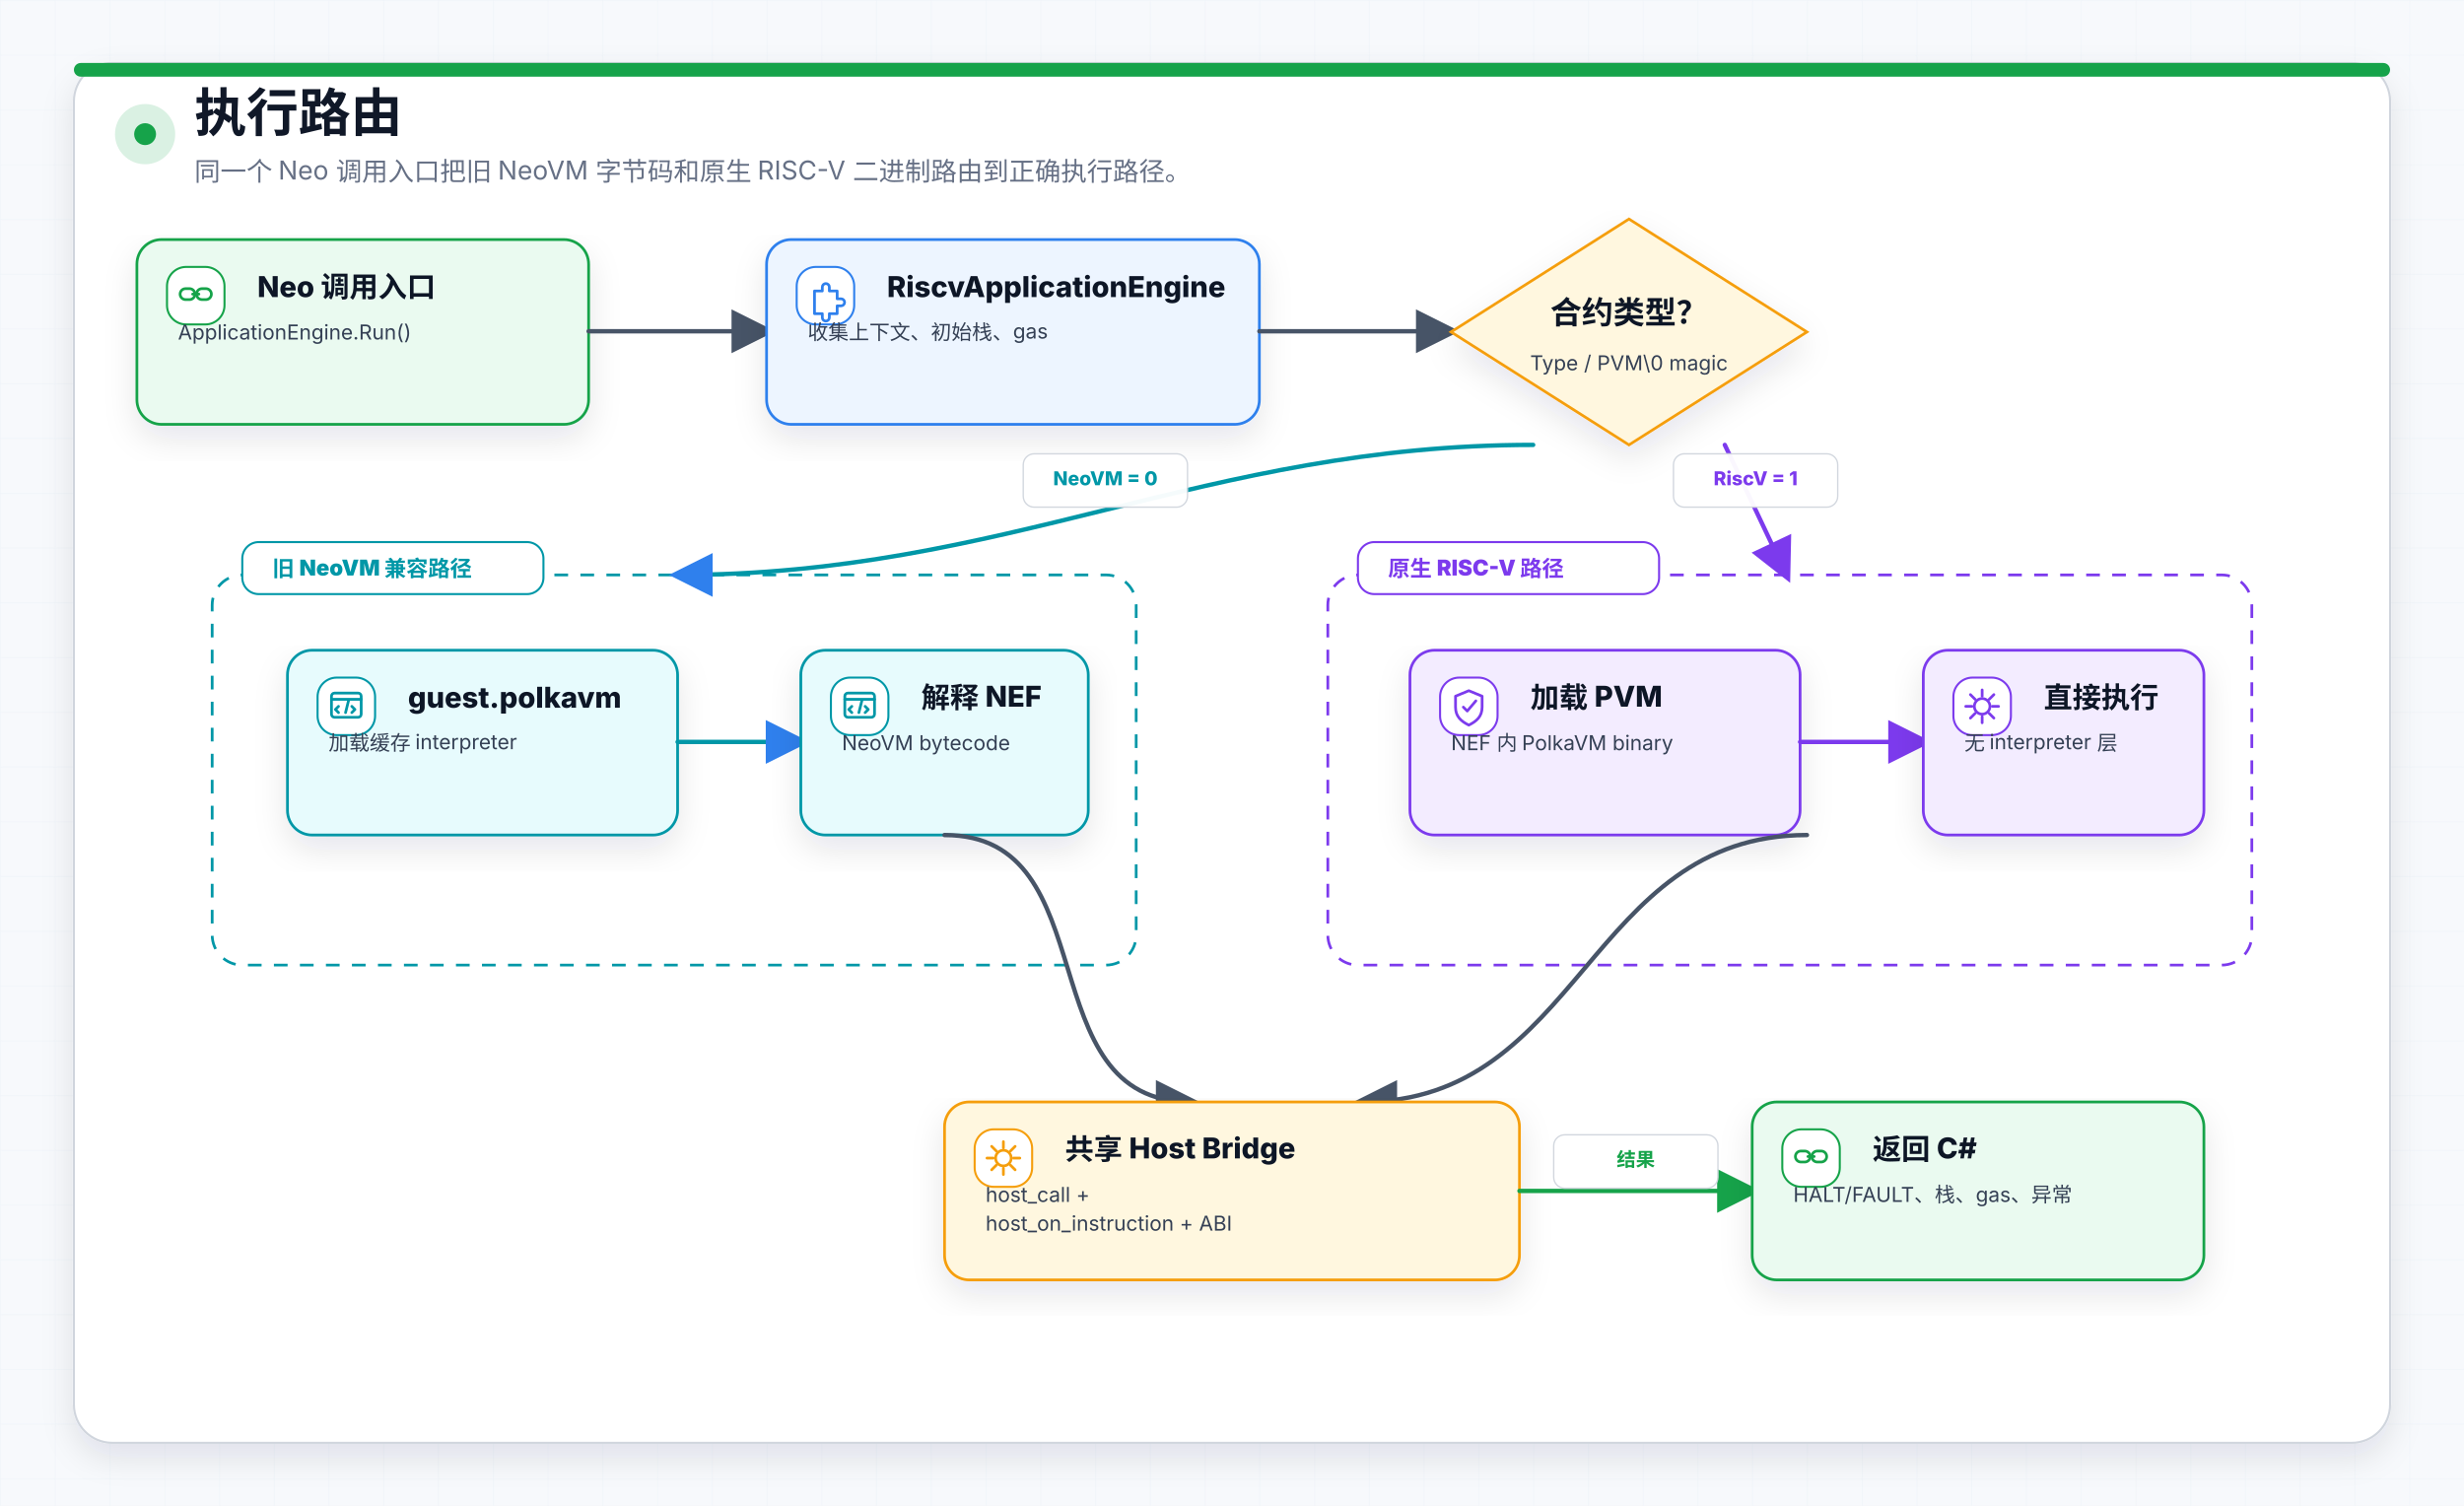
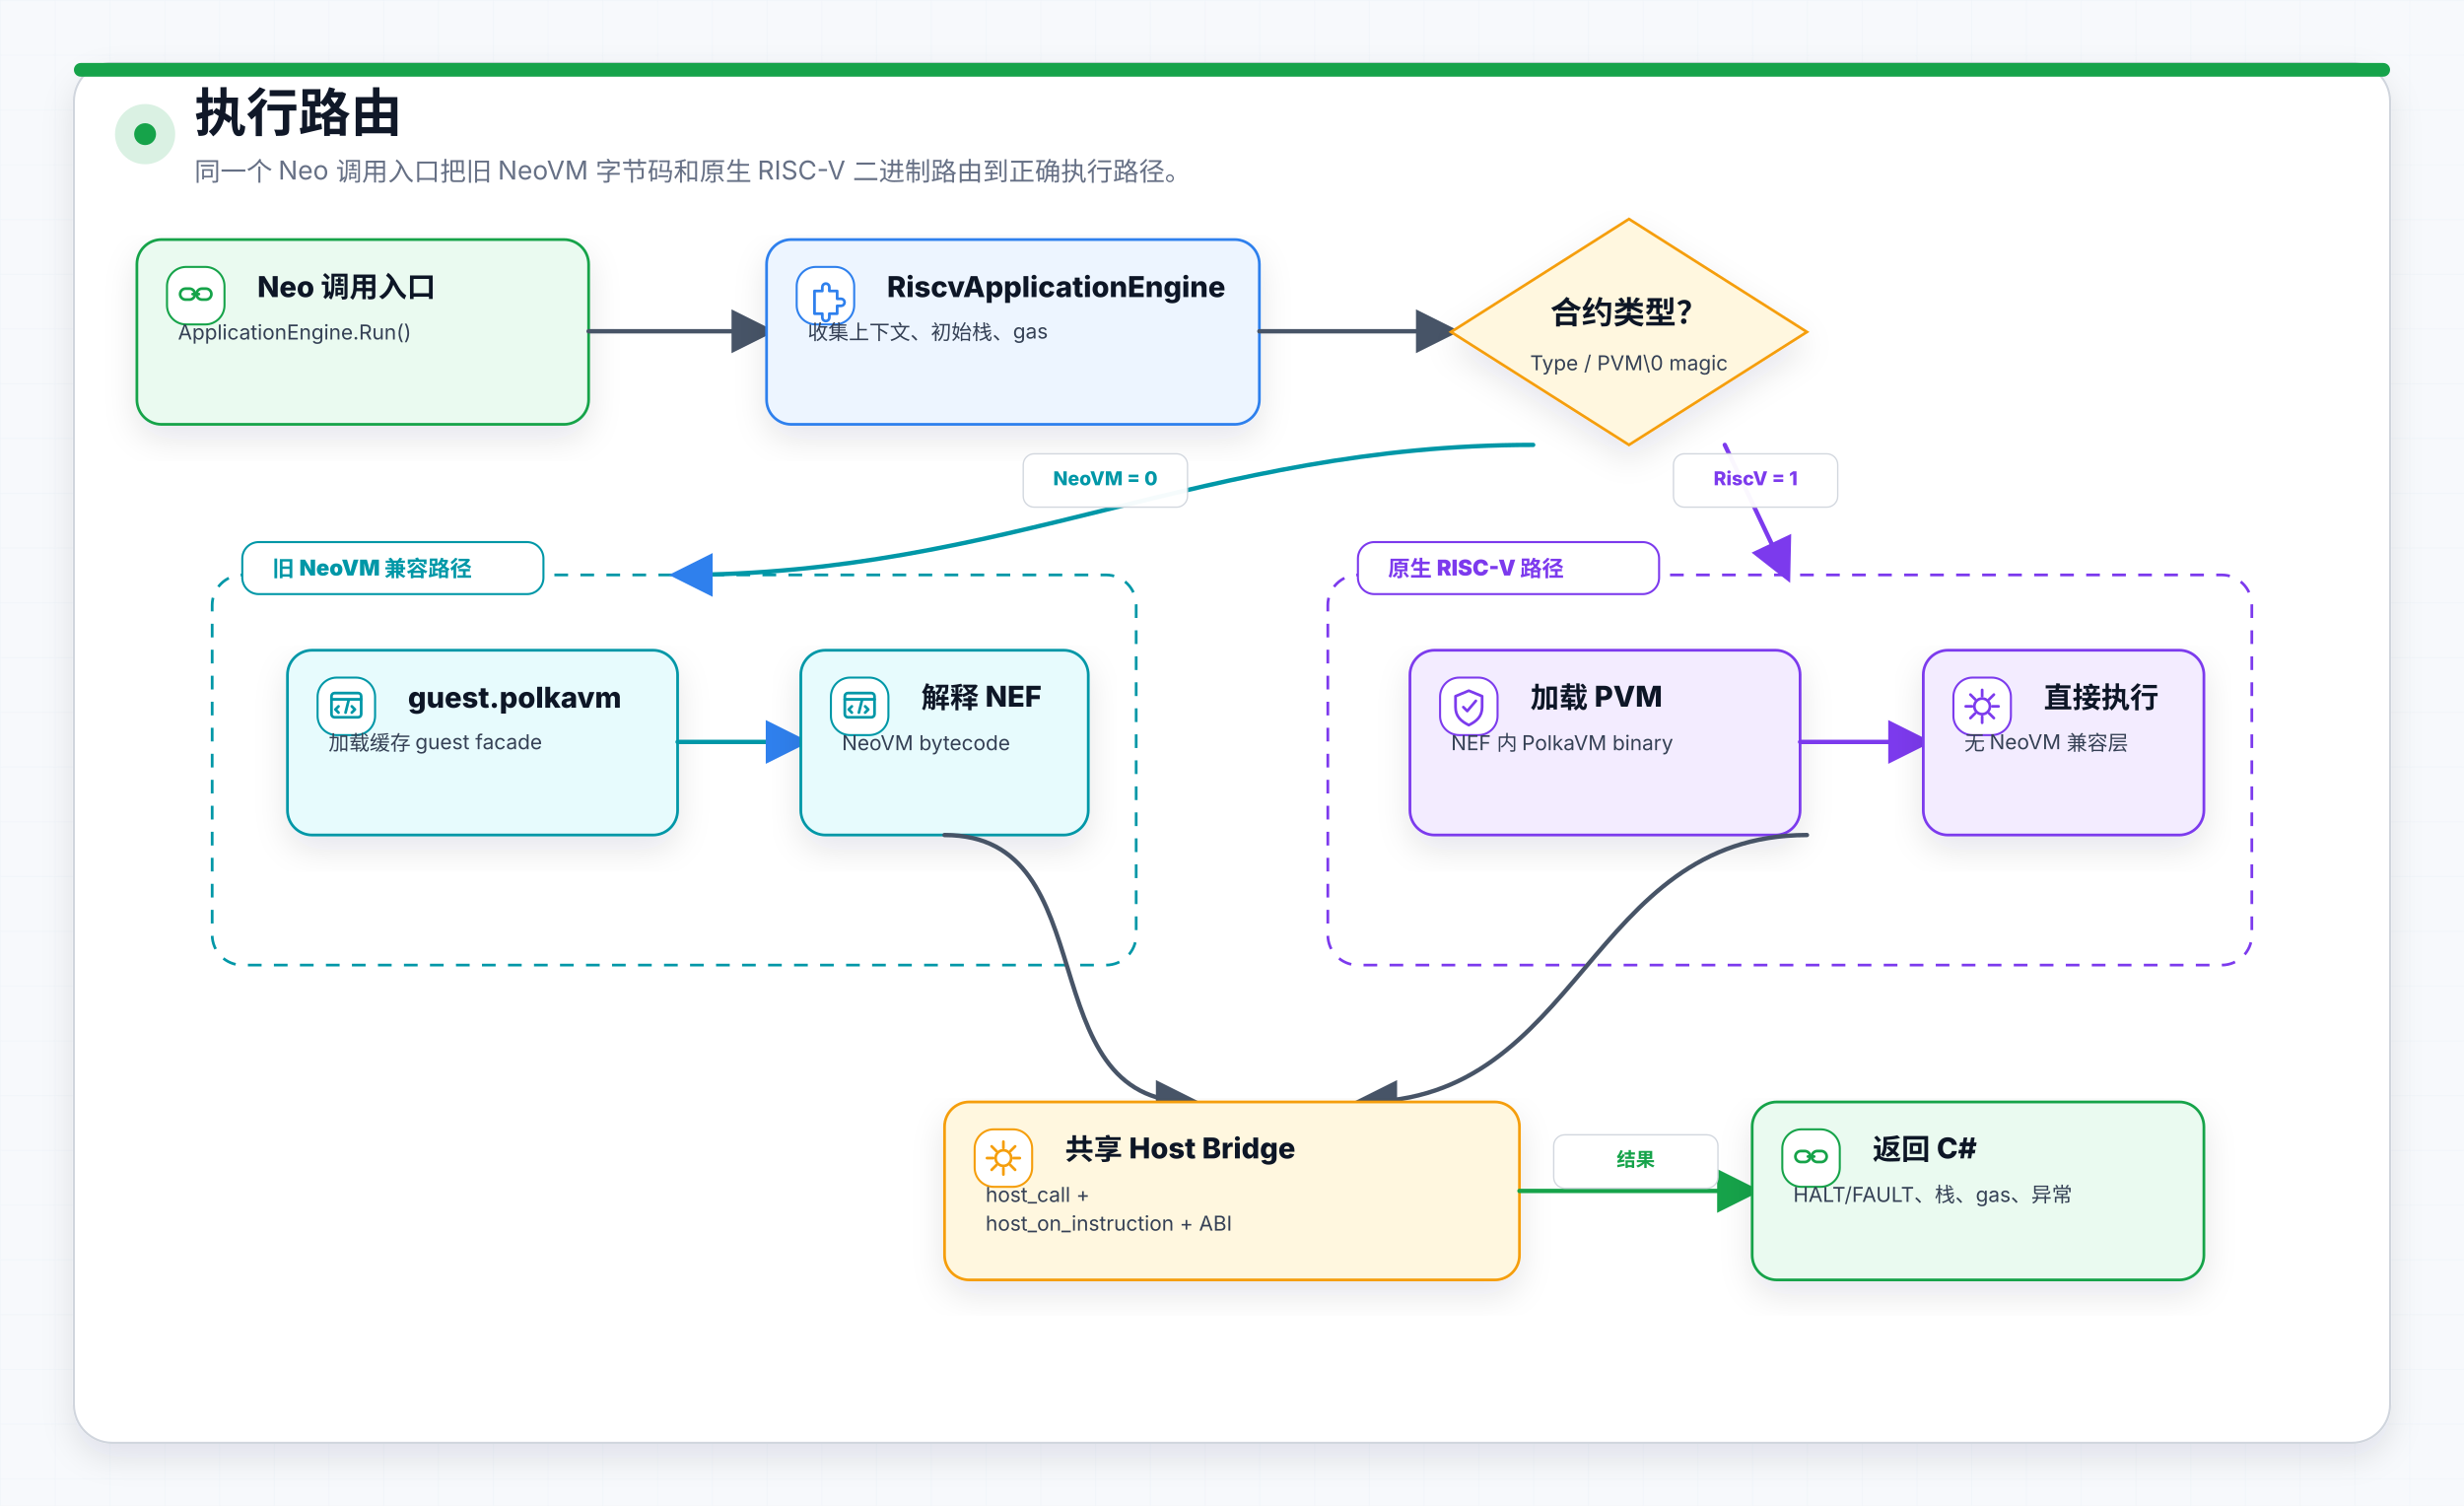
<svg xmlns="http://www.w3.org/2000/svg" width="1800" height="1100" viewBox="0 0 1800 1100" role="img" aria-label="执行路由">
  <defs>
    <pattern id="grid" width="40" height="40" patternUnits="userSpaceOnUse">
      <path d="M 40 0 L 0 0 0 40" fill="none" stroke="#e6edf5" stroke-width="1" />
    </pattern>
    <marker id="arrow-slate" markerWidth="14" markerHeight="14" refX="10" refY="7" orient="auto" markerUnits="strokeWidth">
      <path d="M2,2 L12,7 L2,12 z" fill="#475467" />
    </marker>
    <marker id="arrow-green" markerWidth="14" markerHeight="14" refX="10" refY="7" orient="auto" markerUnits="strokeWidth">
      <path d="M2,2 L12,7 L2,12 z" fill="#16a34a" />
    </marker>
    <marker id="arrow-blue" markerWidth="14" markerHeight="14" refX="10" refY="7" orient="auto" markerUnits="strokeWidth">
      <path d="M2,2 L12,7 L2,12 z" fill="#2f80ed" />
    </marker>
    <marker id="arrow-red" markerWidth="14" markerHeight="14" refX="10" refY="7" orient="auto" markerUnits="strokeWidth">
      <path d="M2,2 L12,7 L2,12 z" fill="#e5484d" />
    </marker>
    <marker id="arrow-purple" markerWidth="14" markerHeight="14" refX="10" refY="7" orient="auto" markerUnits="strokeWidth">
      <path d="M2,2 L12,7 L2,12 z" fill="#7c3aed" />
    </marker>
    <filter id="soft-shadow" x="-10%" y="-10%" width="120%" height="130%">
      <feDropShadow dx="0" dy="10" stdDeviation="12" flood-color="#101828" flood-opacity="0.10" />
    </filter>
  </defs>
  <rect width="1800" height="1100" fill="#f7f9fc" />
  <rect width="1800" height="1100" fill="url(#grid)" opacity="0.42" />
  <rect x="54" y="46" width="1692" height="1008" rx="28" fill="#ffffff" stroke="#d0d5dd" stroke-width="1.5" filter="url(#soft-shadow)" />
  <rect x="54" y="46" width="1692" height="10" rx="5" fill="#16a34a" />
  <circle cx="106" cy="98" r="22" fill="#16a34a" opacity="0.16" />
  <circle cx="106" cy="98" r="8" fill="#16a34a" />
  <text x="142" y="96" text-anchor="start" font-family="Inter, Noto Sans CJK SC, Microsoft YaHei, PingFang SC, Arial, sans-serif" font-size="38" font-weight="850" fill="#101828">执行路由</text>
  <text x="142" y="132" text-anchor="start" font-family="Inter, Noto Sans CJK SC, Microsoft YaHei, PingFang SC, Arial, sans-serif" font-size="19" font-weight="400" fill="#667085">同一个 Neo 调用入口把旧 NeoVM 字节码和原生 RISC-V 二进制路由到正确执行路径。</text>
  <g filter="url(#soft-shadow)">
    <rect x="100" y="175" width="330" height="135" rx="18" fill="#eafaf0" stroke="#16a34a" stroke-width="2" />
    <rect x="122" y="195" width="42" height="42" rx="14" fill="#ffffff" stroke="#16a34a" stroke-width="1.5" />
    <g fill="none" stroke="#16a34a" stroke-width="2" stroke-linecap="round" stroke-linejoin="round">
      <rect x="131.576" y="210.859" width="10.853" height="7.997" rx="3.998" />
      <rect x="143.571" y="210.859" width="10.853" height="7.997" rx="3.998" />
      <path d="M 140.715 214.858 L 145.285 214.858" />
    </g>
    <text x="188" y="217" text-anchor="start" font-family="Inter, Noto Sans CJK SC, Microsoft YaHei, PingFang SC, Arial, sans-serif" font-size="21" font-weight="800" fill="#101828">Neo 调用入口</text>
    <text x="130" y="248" text-anchor="start" font-family="Inter, Noto Sans CJK SC, Microsoft YaHei, PingFang SC, Arial, sans-serif" font-size="15" font-weight="400" fill="#344054">ApplicationEngine.Run()</text>
  </g>
  <g>
    <path d="M 430 242 L 560 242" fill="none" stroke="#475467" stroke-width="3.2" stroke-linecap="round" marker-end="url(#arrow-slate)" />
  </g>
  <g filter="url(#soft-shadow)">
    <rect x="560" y="175" width="360" height="135" rx="18" fill="#edf5ff" stroke="#2f80ed" stroke-width="2" />
    <rect x="582" y="195" width="42" height="42" rx="14" fill="#ffffff" stroke="#2f80ed" stroke-width="1.5" />
    <g fill="none" stroke="#2f80ed" stroke-width="2" stroke-linecap="round" stroke-linejoin="round">
      <path d="M 595.003 212.573 h 5.712 v -2.856 a 2.57 2.57 0 0 1 5.141 0 v 2.856 h 5.712 v 5.712 h 2.856 a 2.57 2.57 0 0 1 0 5.141 h -2.856 v 5.712 h -5.712 v 2.856 a 2.57 2.57 0 0 1 -5.141 0 v -2.856 h -5.712 z" />
    </g>
    <text x="648" y="217" text-anchor="start" font-family="Inter, Noto Sans CJK SC, Microsoft YaHei, PingFang SC, Arial, sans-serif" font-size="21" font-weight="800" fill="#101828">RiscvApplicationEngine</text>
    <text x="590" y="248" text-anchor="start" font-family="Inter, Noto Sans CJK SC, Microsoft YaHei, PingFang SC, Arial, sans-serif" font-size="15" font-weight="400" fill="#344054">收集上下文、初始栈、gas</text>
  </g>
  <g>
    <path d="M 920 242 L 1060 242" fill="none" stroke="#475467" stroke-width="3.2" stroke-linecap="round" marker-end="url(#arrow-slate)" />
  </g>
  <g filter="url(#soft-shadow)">
    <polygon points="1190,160 1320,242.5 1190,325 1060,242.5" fill="#fff7df" stroke="#f59e0b" stroke-width="2" />
    <text x="1190" y="236.5" text-anchor="middle" font-family="Inter, Noto Sans CJK SC, Microsoft YaHei, PingFang SC, Arial, sans-serif" font-size="23" font-weight="850" fill="#101828">合约类型？</text>
    <text x="1190" y="270.5" text-anchor="middle" font-family="Inter, Noto Sans CJK SC, Microsoft YaHei, PingFang SC, Arial, sans-serif" font-size="15" font-weight="400" fill="#344054">Type / PVM\0 magic</text>
  </g>
  <g>
    <rect x="155" y="420" width="675" height="285" rx="22" fill="#fff" stroke="#0097a7" stroke-width="2" stroke-dasharray="10 9" />
    <rect x="177" y="396" width="220" height="38" rx="12" fill="#ffffff" stroke="#0097a7" stroke-width="1.5" />
    <text x="199" y="421" text-anchor="start" font-family="Inter, Noto Sans CJK SC, Microsoft YaHei, PingFang SC, Arial, sans-serif" font-size="16" font-weight="850" fill="#0097a7">旧 NeoVM 兼容路径</text>
  </g>
  <g>
    <rect x="970" y="420" width="675" height="285" rx="22" fill="#fff" stroke="#7c3aed" stroke-width="2" stroke-dasharray="10 9" />
    <rect x="992" y="396" width="220" height="38" rx="12" fill="#ffffff" stroke="#7c3aed" stroke-width="1.5" />
    <text x="1014" y="421" text-anchor="start" font-family="Inter, Noto Sans CJK SC, Microsoft YaHei, PingFang SC, Arial, sans-serif" font-size="16" font-weight="850" fill="#7c3aed">原生 RISC-V 路径</text>
  </g>
  <g>
    <path d="M 1120 325 C 880 325, 735 420, 495 420" fill="none" stroke="#0097a7" stroke-width="3.2" stroke-linecap="round" marker-end="url(#arrow-blue)" />
    <g>
      <rect x="747.5" y="331.5" width="120" height="39" rx="8" fill="#ffffff" stroke="#d0d5dd" opacity="0.96" />
      <text x="807.5" y="354.5" text-anchor="middle" font-family="Inter, Noto Sans CJK SC, Microsoft YaHei, PingFang SC, Arial, sans-serif" font-size="14" font-weight="800" fill="#0097a7">NeoVM = 0</text>
    </g>
  </g>
  <g>
    <path d="M 1260 325 L 1305 420" fill="none" stroke="#7c3aed" stroke-width="3.2" stroke-linecap="round" marker-end="url(#arrow-purple)" />
    <g>
      <rect x="1222.5" y="331.5" width="120" height="39" rx="8" fill="#ffffff" stroke="#d0d5dd" opacity="0.96" />
      <text x="1282.5" y="354.5" text-anchor="middle" font-family="Inter, Noto Sans CJK SC, Microsoft YaHei, PingFang SC, Arial, sans-serif" font-size="14" font-weight="800" fill="#7c3aed">RiscV = 1</text>
    </g>
  </g>
  <g filter="url(#soft-shadow)">
    <rect x="210" y="475" width="285" height="135" rx="18" fill="#e7fbfd" stroke="#0097a7" stroke-width="2" />
    <rect x="232" y="495" width="42" height="42" rx="14" fill="#ffffff" stroke="#0097a7" stroke-width="1.5" />
    <g fill="none" stroke="#0097a7" stroke-width="2" stroke-linecap="round" stroke-linejoin="round">
      <rect x="242.147" y="506.29" width="21.706" height="17.707" rx="2.285" />
      <path d="M 242.147 510.859 h 21.706 M 247.288 516 l -2.285 2.285 l 2.285 2.285 M 252.429 520.57 l 2.285 -9.139 M 256.998 516 l 2.285 2.285 l -2.285 2.285" />
    </g>
    <text x="298" y="517" text-anchor="start" font-family="Inter, Noto Sans CJK SC, Microsoft YaHei, PingFang SC, Arial, sans-serif" font-size="21" font-weight="800" fill="#101828">guest.polkavm</text>
-     <text x="240" y="548" text-anchor="start" font-family="Inter, Noto Sans CJK SC, Microsoft YaHei, PingFang SC, Arial, sans-serif" font-size="15" font-weight="400" fill="#344054">加载缓存 interpreter</text>
+     <text x="240" y="548" text-anchor="start" font-family="Inter, Noto Sans CJK SC, Microsoft YaHei, PingFang SC, Arial, sans-serif" font-size="15" font-weight="400" fill="#344054">加载缓存 guest facade</text>
  </g>
  <g>
    <path d="M 495 542 L 585 542" fill="none" stroke="#0097a7" stroke-width="3.2" stroke-linecap="round" marker-end="url(#arrow-blue)" />
  </g>
  <g filter="url(#soft-shadow)">
    <rect x="585" y="475" width="210" height="135" rx="18" fill="#e7fbfd" stroke="#0097a7" stroke-width="2" />
    <rect x="607" y="495" width="42" height="42" rx="14" fill="#ffffff" stroke="#0097a7" stroke-width="1.5" />
    <g fill="none" stroke="#0097a7" stroke-width="2" stroke-linecap="round" stroke-linejoin="round">
      <rect x="617.147" y="506.29" width="21.706" height="17.707" rx="2.285" />
      <path d="M 617.147 510.859 h 21.706 M 622.288 516 l -2.285 2.285 l 2.285 2.285 M 627.429 520.57 l 2.285 -9.139 M 631.998 516 l 2.285 2.285 l -2.285 2.285" />
    </g>
    <text x="673" y="517" text-anchor="start" font-family="Inter, Noto Sans CJK SC, Microsoft YaHei, PingFang SC, Arial, sans-serif" font-size="21" font-weight="800" fill="#101828">解释 NEF</text>
    <text x="615" y="548" text-anchor="start" font-family="Inter, Noto Sans CJK SC, Microsoft YaHei, PingFang SC, Arial, sans-serif" font-size="15" font-weight="400" fill="#344054">NeoVM bytecode</text>
  </g>
  <g filter="url(#soft-shadow)">
    <rect x="1030" y="475" width="285" height="135" rx="18" fill="#f3ecff" stroke="#7c3aed" stroke-width="2" />
    <rect x="1052" y="495" width="42" height="42" rx="14" fill="#ffffff" stroke="#7c3aed" stroke-width="1.5" />
    <g fill="none" stroke="#7c3aed" stroke-width="2" stroke-linecap="round" stroke-linejoin="round">
      <path d="M 1073 504.576 L 1082.71 508.574 v 7.997 c 0 6.854 -3.998 10.282 -9.71 13.138 c -5.712 -2.856 -9.71 -6.283 -9.71 -13.138 v -7.997 z" />
      <path d="M 1069.002 516.571 l 2.856 2.856 l 6.283 -7.426" />
    </g>
    <text x="1118" y="517" text-anchor="start" font-family="Inter, Noto Sans CJK SC, Microsoft YaHei, PingFang SC, Arial, sans-serif" font-size="21" font-weight="800" fill="#101828">加载 PVM</text>
    <text x="1060" y="548" text-anchor="start" font-family="Inter, Noto Sans CJK SC, Microsoft YaHei, PingFang SC, Arial, sans-serif" font-size="15" font-weight="400" fill="#344054">NEF 内 PolkaVM binary</text>
  </g>
  <g>
    <path d="M 1315 542 L 1405 542" fill="none" stroke="#7c3aed" stroke-width="3.2" stroke-linecap="round" marker-end="url(#arrow-purple)" />
  </g>
  <g filter="url(#soft-shadow)">
    <rect x="1405" y="475" width="205" height="135" rx="18" fill="#f3ecff" stroke="#7c3aed" stroke-width="2" />
    <rect x="1427" y="495" width="42" height="42" rx="14" fill="#ffffff" stroke="#7c3aed" stroke-width="1.5" />
    <g fill="none" stroke="#7c3aed" stroke-width="2" stroke-linecap="round" stroke-linejoin="round">
      <circle cx="1448" cy="516" r="5.712" />
      <path d="M 1448 504.005 v 4.57 M 1448 523.426 v 4.57 M 1436.005 516 h 4.57 M 1455.426 516 h 4.57 M 1439.432 507.432 l 3.427 3.427 M 1453.141 521.141 l 3.427 3.427 M 1456.568 507.432 l -3.427 3.427 M 1442.859 521.141 l -3.427 3.427" />
    </g>
    <text x="1493" y="517" text-anchor="start" font-family="Inter, Noto Sans CJK SC, Microsoft YaHei, PingFang SC, Arial, sans-serif" font-size="21" font-weight="800" fill="#101828">直接执行</text>
-     <text x="1435" y="548" text-anchor="start" font-family="Inter, Noto Sans CJK SC, Microsoft YaHei, PingFang SC, Arial, sans-serif" font-size="15" font-weight="400" fill="#344054">无 interpreter 层</text>
+     <text x="1435" y="548" text-anchor="start" font-family="Inter, Noto Sans CJK SC, Microsoft YaHei, PingFang SC, Arial, sans-serif" font-size="15" font-weight="400" fill="#344054">无 NeoVM 兼容层</text>
  </g>
  <g>
    <path d="M 690 610 C 810 610, 750 805, 870 805" fill="none" stroke="#475467" stroke-width="3.2" stroke-linecap="round" marker-end="url(#arrow-slate)" />
  </g>
  <g>
    <path d="M 1320 610 C 1160 610, 1155 805, 995 805" fill="none" stroke="#475467" stroke-width="3.2" stroke-linecap="round" marker-end="url(#arrow-slate)" />
  </g>
  <g filter="url(#soft-shadow)">
    <rect x="690" y="805" width="420" height="130" rx="18" fill="#fff7df" stroke="#f59e0b" stroke-width="2" />
    <rect x="712" y="825" width="42" height="42" rx="14" fill="#ffffff" stroke="#f59e0b" stroke-width="1.5" />
    <g fill="none" stroke="#f59e0b" stroke-width="2" stroke-linecap="round" stroke-linejoin="round">
      <circle cx="733" cy="846" r="5.712" />
      <path d="M 733 834.005 v 4.57 M 733 853.426 v 4.57 M 721.005 846 h 4.57 M 740.426 846 h 4.57 M 724.432 837.432 l 3.427 3.427 M 738.141 851.141 l 3.427 3.427 M 741.568 837.432 l -3.427 3.427 M 727.859 851.141 l -3.427 3.427" />
    </g>
    <text x="778" y="847" text-anchor="start" font-family="Inter, Noto Sans CJK SC, Microsoft YaHei, PingFang SC, Arial, sans-serif" font-size="21" font-weight="800" fill="#101828">共享 Host Bridge</text>
    <text x="720" y="878" text-anchor="start" font-family="Inter, Noto Sans CJK SC, Microsoft YaHei, PingFang SC, Arial, sans-serif" font-size="15" font-weight="400" fill="#344054">host_call +</text>
    <text x="720" y="899" text-anchor="start" font-family="Inter, Noto Sans CJK SC, Microsoft YaHei, PingFang SC, Arial, sans-serif" font-size="15" font-weight="400" fill="#344054">host_on_instruction + ABI</text>
  </g>
  <g>
    <path d="M 1110 870 L 1280 870" fill="none" stroke="#16a34a" stroke-width="3.2" stroke-linecap="round" marker-end="url(#arrow-green)" />
    <g>
      <rect x="1135" y="829" width="120" height="39" rx="8" fill="#ffffff" stroke="#d0d5dd" opacity="0.96" />
      <text x="1195" y="852" text-anchor="middle" font-family="Inter, Noto Sans CJK SC, Microsoft YaHei, PingFang SC, Arial, sans-serif" font-size="14" font-weight="800" fill="#16a34a">结果</text>
    </g>
  </g>
  <g filter="url(#soft-shadow)">
    <rect x="1280" y="805" width="330" height="130" rx="18" fill="#eafaf0" stroke="#16a34a" stroke-width="2" />
    <rect x="1302" y="825" width="42" height="42" rx="14" fill="#ffffff" stroke="#16a34a" stroke-width="1.5" />
    <g fill="none" stroke="#16a34a" stroke-width="2" stroke-linecap="round" stroke-linejoin="round">
      <rect x="1311.576" y="840.859" width="10.853" height="7.997" rx="3.998" />
      <rect x="1323.571" y="840.859" width="10.853" height="7.997" rx="3.998" />
      <path d="M 1320.715 844.858 L 1325.285 844.858" />
    </g>
    <text x="1368" y="847" text-anchor="start" font-family="Inter, Noto Sans CJK SC, Microsoft YaHei, PingFang SC, Arial, sans-serif" font-size="21" font-weight="800" fill="#101828">返回 C#</text>
    <text x="1310" y="878" text-anchor="start" font-family="Inter, Noto Sans CJK SC, Microsoft YaHei, PingFang SC, Arial, sans-serif" font-size="15" font-weight="400" fill="#344054">HALT/FAULT、栈、gas、异常</text>
  </g>
</svg>
